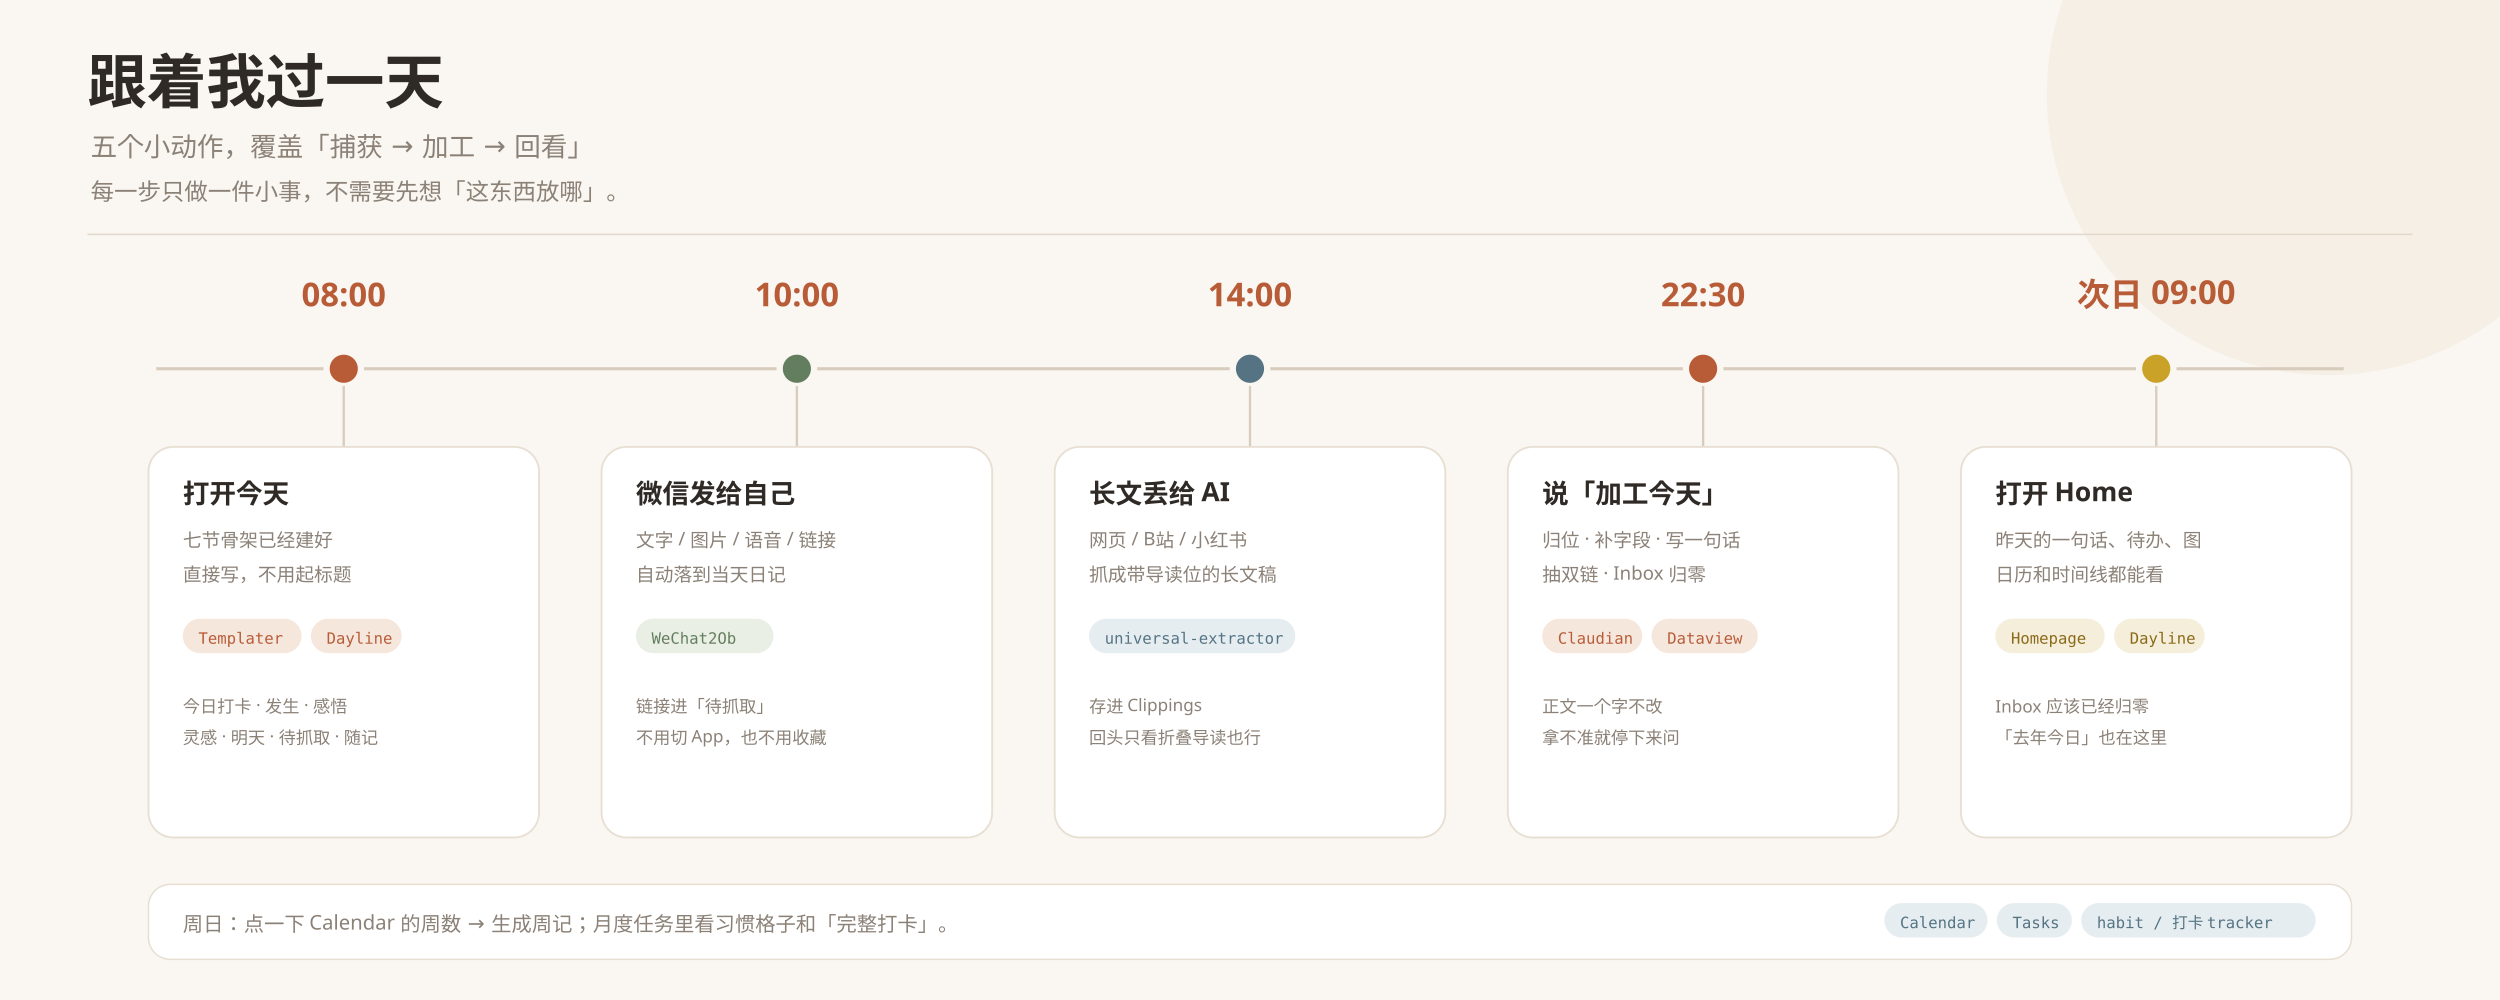
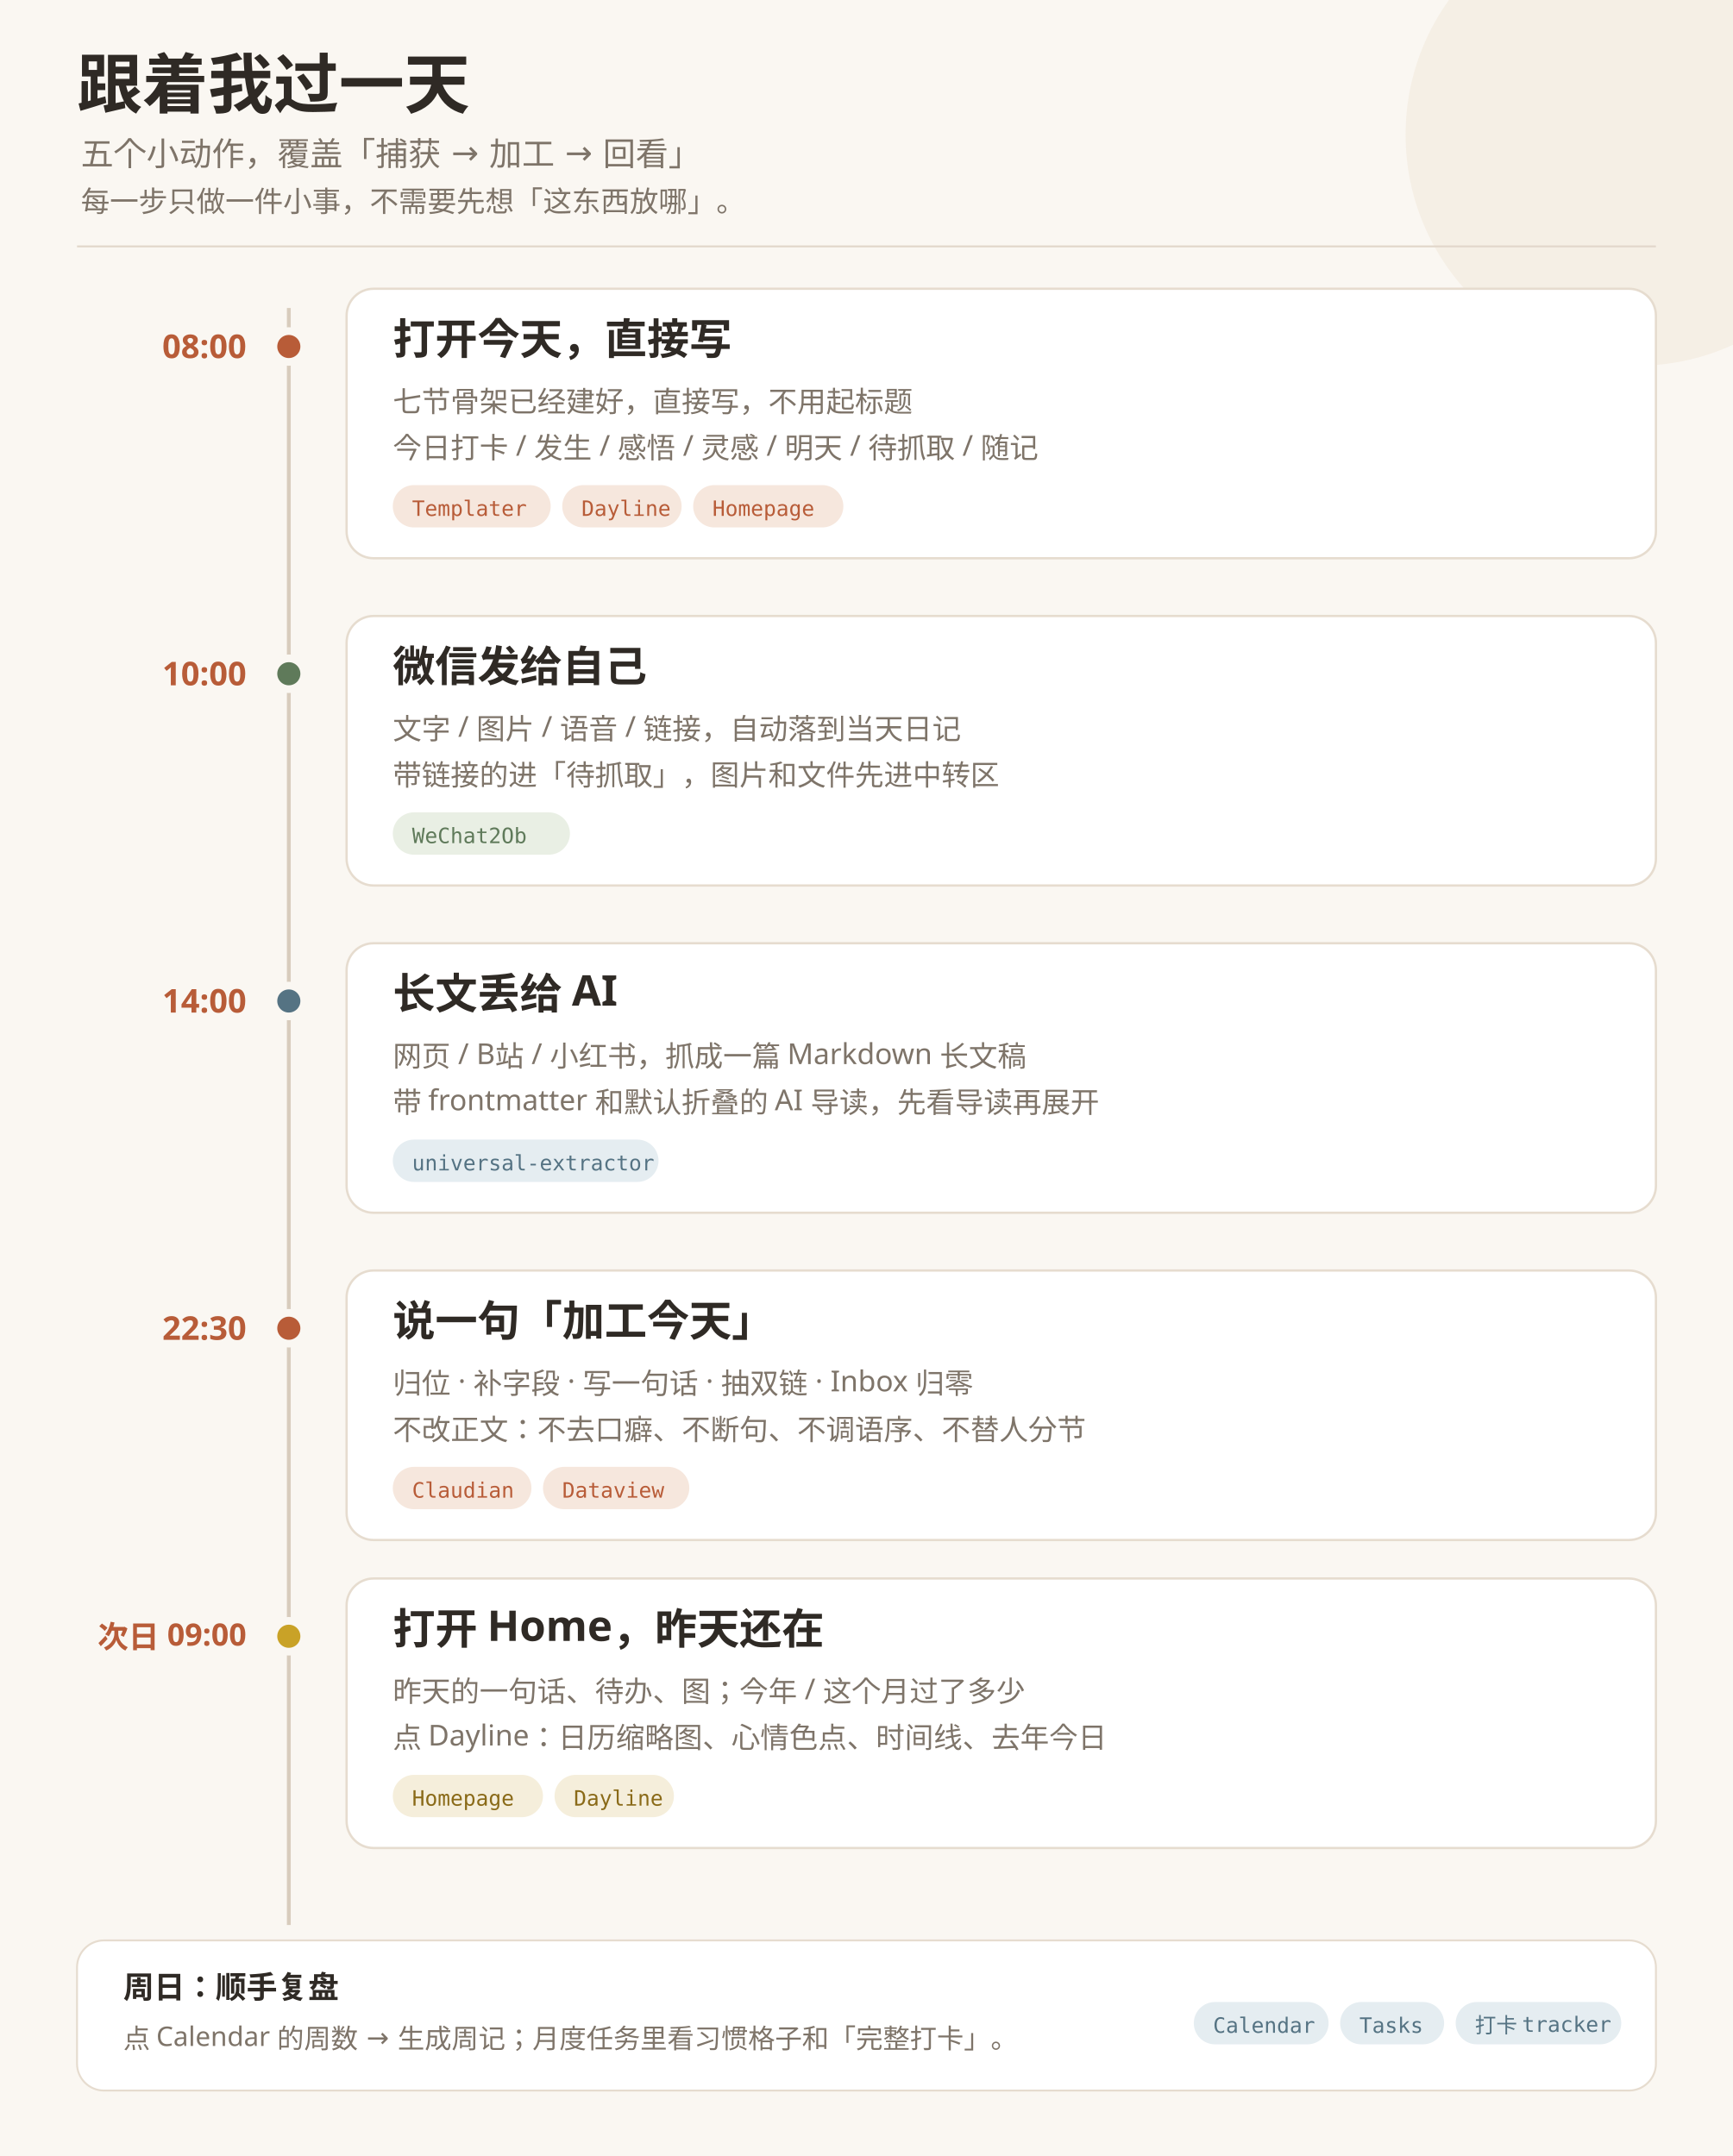
- <svg xmlns="http://www.w3.org/2000/svg" width="1600" height="640" viewBox="0 0 1600 640" role="img" aria-label="跟着我过一天：Obsidian 工作台的一天">
+ <svg xmlns="http://www.w3.org/2000/svg" width="900" height="1120" viewBox="0 0 900 1120" role="img" aria-label="跟着我过一天：Obsidian 工作台的一天">
  <defs>
    <style>
      .ink { fill:#2F2A25; }
-       .muted { fill:#8B8177; }
+       .muted { fill:#7E7469; }
      .accent { fill:#B85C38; }
-       .green { fill:#637E5E; }
+       .green { fill:#5F7A5A; }
      .blue { fill:#557383; }
-       .card { fill:#FFFFFF; stroke:#E8DFD3; stroke-width:1.2; }
+       .gold { fill:#8A6A18; }
+       .card { fill:#FFFFFF; stroke:#E6DCCF; stroke-width:1.2; }
      .soft-accent { fill:#F6E7DD; }
      .soft-green { fill:#E9EFE4; }
      .soft-blue { fill:#E5EDF1; }
+       .soft-gold { fill:#F5EEDB; }
      .body { font-family:"Noto Sans SC","PingFang SC","Microsoft YaHei",sans-serif; font-weight:400; }
      .title { font-family:"Noto Sans SC","PingFang SC","Microsoft YaHei",sans-serif; font-weight:700; }
      .mono { font-family:"JetBrains Mono","SFMono-Regular",Consolas,monospace; font-weight:500; }
    </style>
  </defs>
-   <rect width="1600" height="640" fill="#FAF7F2" />
-   <circle cx="1490" cy="60" r="180" fill="#F2E9DC" opacity="0.6" />
-   <text x="56" y="66" class="title ink" font-size="38">跟着我过一天</text>
-   <text x="58" y="100" class="body muted" font-size="17">五个小动作，覆盖「捕获 → 加工 → 回看」</text>
-   <text x="58" y="128" class="body muted" font-size="15">每一步只做一件小事，不需要先想「这东西放哪」。</text>
-   <line x1="56" y1="150" x2="1544" y2="150" stroke="#E2D8CB" stroke-width="1" />
-   <line x1="100" y1="236" x2="1500" y2="236" stroke="#D8CCBD" stroke-width="2" />
-   <text x="220" y="196" text-anchor="middle" class="title accent" font-size="21">08:00</text>
-   <circle cx="220" cy="236" r="11" fill="#B85C38" stroke="#FAF7F2" stroke-width="4" />
-   <line x1="220" y1="247" x2="220" y2="286" stroke="#D8CCBD" stroke-width="1.5" />
-   <rect x="95" y="286" width="250" height="250" rx="16" class="card" />
-   <text x="117" y="322" class="title ink" font-size="17">打开今天</text>
-   <text x="117" y="350" class="body muted" font-size="12">七节骨架已经建好</text>
-   <text x="117" y="372" class="body muted" font-size="12">直接写，不用起标题</text>
-   <rect x="117" y="396" width="76" height="22" rx="11" class="soft-accent" />
-   <text x="127" y="412" class="mono accent" font-size="10">Templater</text>
-   <rect x="199" y="396" width="58" height="22" rx="11" class="soft-accent" />
-   <text x="209" y="412" class="mono accent" font-size="10">Dayline</text>
-   <text x="117" y="456" class="body muted" font-size="11">今日打卡 · 发生 · 感悟</text>
-   <text x="117" y="476" class="body muted" font-size="11">灵感 · 明天 · 待抓取 · 随记</text>
-   <text x="510" y="196" text-anchor="middle" class="title accent" font-size="21">10:00</text>
-   <circle cx="510" cy="236" r="11" fill="#637E5E" stroke="#FAF7F2" stroke-width="4" />
-   <line x1="510" y1="247" x2="510" y2="286" stroke="#D8CCBD" stroke-width="1.5" />
-   <rect x="385" y="286" width="250" height="250" rx="16" class="card" />
-   <text x="407" y="322" class="title ink" font-size="17">微信发给自己</text>
-   <text x="407" y="350" class="body muted" font-size="12">文字 / 图片 / 语音 / 链接</text>
-   <text x="407" y="372" class="body muted" font-size="12">自动落到当天日记</text>
-   <rect x="407" y="396" width="88" height="22" rx="11" class="soft-green" />
-   <text x="417" y="412" class="mono green" font-size="10">WeChat2Ob</text>
-   <text x="407" y="456" class="body muted" font-size="11">链接进「待抓取」</text>
-   <text x="407" y="476" class="body muted" font-size="11">不用切 App，也不用收藏</text>
-   <text x="800" y="196" text-anchor="middle" class="title accent" font-size="21">14:00</text>
-   <circle cx="800" cy="236" r="11" fill="#557383" stroke="#FAF7F2" stroke-width="4" />
-   <line x1="800" y1="247" x2="800" y2="286" stroke="#D8CCBD" stroke-width="1.5" />
-   <rect x="675" y="286" width="250" height="250" rx="16" class="card" />
-   <text x="697" y="322" class="title ink" font-size="17">长文丢给 AI</text>
-   <text x="697" y="350" class="body muted" font-size="12">网页 / B站 / 小红书</text>
-   <text x="697" y="372" class="body muted" font-size="12">抓成带导读位的长文稿</text>
-   <rect x="697" y="396" width="132" height="22" rx="11" class="soft-blue" />
-   <text x="707" y="412" class="mono blue" font-size="10">universal-extractor</text>
-   <text x="697" y="456" class="body muted" font-size="11">存进 Clippings</text>
-   <text x="697" y="476" class="body muted" font-size="11">回头只看折叠导读也行</text>
-   <text x="1090" y="196" text-anchor="middle" class="title accent" font-size="21">22:30</text>
-   <circle cx="1090" cy="236" r="11" fill="#B85C38" stroke="#FAF7F2" stroke-width="4" />
-   <line x1="1090" y1="247" x2="1090" y2="286" stroke="#D8CCBD" stroke-width="1.5" />
-   <rect x="965" y="286" width="250" height="250" rx="16" class="card" />
-   <text x="987" y="322" class="title ink" font-size="17">说「加工今天」</text>
-   <text x="987" y="350" class="body muted" font-size="12">归位 · 补字段 · 写一句话</text>
-   <text x="987" y="372" class="body muted" font-size="12">抽双链 · Inbox 归零</text>
-   <rect x="987" y="396" width="64" height="22" rx="11" class="soft-accent" />
-   <text x="997" y="412" class="mono accent" font-size="10">Claudian</text>
-   <rect x="1057" y="396" width="68" height="22" rx="11" class="soft-accent" />
-   <text x="1067" y="412" class="mono accent" font-size="10">Dataview</text>
-   <text x="987" y="456" class="body muted" font-size="11">正文一个字不改</text>
-   <text x="987" y="476" class="body muted" font-size="11">拿不准就停下来问</text>
-   <text x="1380" y="196" text-anchor="middle" class="title accent" font-size="21">次日 09:00</text>
-   <circle cx="1380" cy="236" r="11" fill="#C9A227" stroke="#FAF7F2" stroke-width="4" />
-   <line x1="1380" y1="247" x2="1380" y2="286" stroke="#D8CCBD" stroke-width="1.5" />
-   <rect x="1255" y="286" width="250" height="250" rx="16" class="card" />
-   <text x="1277" y="322" class="title ink" font-size="17">打开 Home</text>
-   <text x="1277" y="350" class="body muted" font-size="12">昨天的一句话、待办、图</text>
-   <text x="1277" y="372" class="body muted" font-size="12">日历和时间线都能看</text>
-   <rect x="1277" y="396" width="70" height="22" rx="11" fill="#F5EEDB" />
-   <text x="1287" y="412" class="mono" fill="#8A6A18" font-size="10">Homepage</text>
-   <rect x="1353" y="396" width="58" height="22" rx="11" fill="#F5EEDB" />
-   <text x="1363" y="412" class="mono" fill="#8A6A18" font-size="10">Dayline</text>
-   <text x="1277" y="456" class="body muted" font-size="11">Inbox 应该已经归零</text>
-   <text x="1277" y="476" class="body muted" font-size="11">「去年今日」也在这里</text>
-   <rect x="95" y="566" width="1410" height="48" rx="14" fill="#FFFFFF" stroke="#E8DFD3" />
-   <text x="117" y="596" class="body muted" font-size="13">周日：点一下 Calendar 的周数 → 生成周记；月度任务里看习惯格子和「完整打卡」。</text>
-   <rect x="1206" y="578" width="66" height="22" rx="11" class="soft-blue" />
-   <text x="1216" y="594" class="mono blue" font-size="10">Calendar</text>
-   <rect x="1278" y="578" width="48" height="22" rx="11" class="soft-blue" />
-   <text x="1288" y="594" class="mono blue" font-size="10">Tasks</text>
-   <rect x="1332" y="578" width="150" height="22" rx="11" class="soft-blue" />
-   <text x="1342" y="594" class="mono blue" font-size="10">habit / 打卡 tracker</text>
+   <rect width="900" height="1120" fill="#FAF7F2" />
+   <circle cx="850" cy="70" r="120" fill="#F2E9DC" opacity="0.6" />
+   <text x="40" y="56" class="title ink" font-size="34">跟着我过一天</text>
+   <text x="42" y="86" class="body muted" font-size="17">五个小动作，覆盖「捕获 → 加工 → 回看」</text>
+   <text x="42" y="110" class="body muted" font-size="15">每一步只做一件小事，不需要先想「这东西放哪」。</text>
+   <line x1="40" y1="128" x2="860" y2="128" stroke="#E2D8CB" stroke-width="1" />
+   <line x1="150" y1="160" x2="150" y2="1000" stroke="#D8CCBD" stroke-width="2" />
+   <text x="128" y="186" text-anchor="end" class="title accent" font-size="17">08:00</text>
+   <circle cx="150" cy="180" r="8" fill="#B85C38" stroke="#FAF7F2" stroke-width="4" />
+   <rect x="180" y="150" width="680" height="140" rx="14" class="card" />
+   <text x="204" y="184" class="title ink" font-size="22">打开今天，直接写</text>
+   <text x="204" y="214" class="body muted" font-size="15">七节骨架已经建好，直接写，不用起标题</text>
+   <text x="204" y="238" class="body muted" font-size="15">今日打卡 / 发生 / 感悟 / 灵感 / 明天 / 待抓取 / 随记</text>
+   <rect x="204" y="252" width="82" height="22" rx="11" class="soft-accent" />
+   <text x="214" y="268" class="mono accent" font-size="11">Templater</text>
+   <rect x="292" y="252" width="62" height="22" rx="11" class="soft-accent" />
+   <text x="302" y="268" class="mono accent" font-size="11">Dayline</text>
+   <rect x="360" y="252" width="78" height="22" rx="11" class="soft-accent" />
+   <text x="370" y="268" class="mono accent" font-size="11">Homepage</text>
+   <text x="128" y="356" text-anchor="end" class="title accent" font-size="17">10:00</text>
+   <circle cx="150" cy="350" r="8" fill="#5F7A5A" stroke="#FAF7F2" stroke-width="4" />
+   <rect x="180" y="320" width="680" height="140" rx="14" class="card" />
+   <text x="204" y="354" class="title ink" font-size="22">微信发给自己</text>
+   <text x="204" y="384" class="body muted" font-size="15">文字 / 图片 / 语音 / 链接，自动落到当天日记</text>
+   <text x="204" y="408" class="body muted" font-size="15">带链接的进「待抓取」，图片和文件先进中转区</text>
+   <rect x="204" y="422" width="92" height="22" rx="11" class="soft-green" />
+   <text x="214" y="438" class="mono green" font-size="11">WeChat2Ob</text>
+   <text x="128" y="526" text-anchor="end" class="title accent" font-size="17">14:00</text>
+   <circle cx="150" cy="520" r="8" fill="#557383" stroke="#FAF7F2" stroke-width="4" />
+   <rect x="180" y="490" width="680" height="140" rx="14" class="card" />
+   <text x="204" y="524" class="title ink" font-size="22">长文丢给 AI</text>
+   <text x="204" y="554" class="body muted" font-size="15">网页 / B站 / 小红书，抓成一篇 Markdown 长文稿</text>
+   <text x="204" y="578" class="body muted" font-size="15">带 frontmatter 和默认折叠的 AI 导读，先看导读再展开</text>
+   <rect x="204" y="592" width="138" height="22" rx="11" class="soft-blue" />
+   <text x="214" y="608" class="mono blue" font-size="11">universal-extractor</text>
+   <text x="128" y="696" text-anchor="end" class="title accent" font-size="17">22:30</text>
+   <circle cx="150" cy="690" r="8" fill="#B85C38" stroke="#FAF7F2" stroke-width="4" />
+   <rect x="180" y="660" width="680" height="140" rx="14" class="card" />
+   <text x="204" y="694" class="title ink" font-size="22">说一句「加工今天」</text>
+   <text x="204" y="724" class="body muted" font-size="15">归位 · 补字段 · 写一句话 · 抽双链 · Inbox 归零</text>
+   <text x="204" y="748" class="body muted" font-size="15">不改正文：不去口癖、不断句、不调语序、不替人分节</text>
+   <rect x="204" y="762" width="72" height="22" rx="11" class="soft-accent" />
+   <text x="214" y="778" class="mono accent" font-size="11">Claudian</text>
+   <rect x="282" y="762" width="76" height="22" rx="11" class="soft-accent" />
+   <text x="292" y="778" class="mono accent" font-size="11">Dataview</text>
+   <text x="128" y="856" text-anchor="end" class="title accent" font-size="16">次日 09:00</text>
+   <circle cx="150" cy="850" r="8" fill="#C9A227" stroke="#FAF7F2" stroke-width="4" />
+   <rect x="180" y="820" width="680" height="140" rx="14" class="card" />
+   <text x="204" y="854" class="title ink" font-size="22">打开 Home，昨天还在</text>
+   <text x="204" y="884" class="body muted" font-size="15">昨天的一句话、待办、图；今年 / 这个月过了多少</text>
+   <text x="204" y="908" class="body muted" font-size="15">点 Dayline：日历缩略图、心情色点、时间线、去年今日</text>
+   <rect x="204" y="922" width="78" height="22" rx="11" class="soft-gold" />
+   <text x="214" y="938" class="mono gold" font-size="11">Homepage</text>
+   <rect x="288" y="922" width="62" height="22" rx="11" class="soft-gold" />
+   <text x="298" y="938" class="mono gold" font-size="11">Dayline</text>
+   <rect x="40" y="1008" width="820" height="78" rx="14" fill="#FFFFFF" stroke="#E6DCCF" />
+   <text x="64" y="1038" class="title ink" font-size="16">周日：顺手复盘</text>
+   <text x="64" y="1064" class="body muted" font-size="14">点 Calendar 的周数 → 生成周记；月度任务里看习惯格子和「完整打卡」。</text>
+   <rect x="620" y="1040" width="70" height="22" rx="11" class="soft-blue" />
+   <text x="630" y="1056" class="mono blue" font-size="11">Calendar</text>
+   <rect x="696" y="1040" width="54" height="22" rx="11" class="soft-blue" />
+   <text x="706" y="1056" class="mono blue" font-size="11">Tasks</text>
+   <rect x="756" y="1040" width="86" height="22" rx="11" class="soft-blue" />
+   <text x="766" y="1056" class="mono blue" font-size="11">打卡 tracker</text>
</svg>
